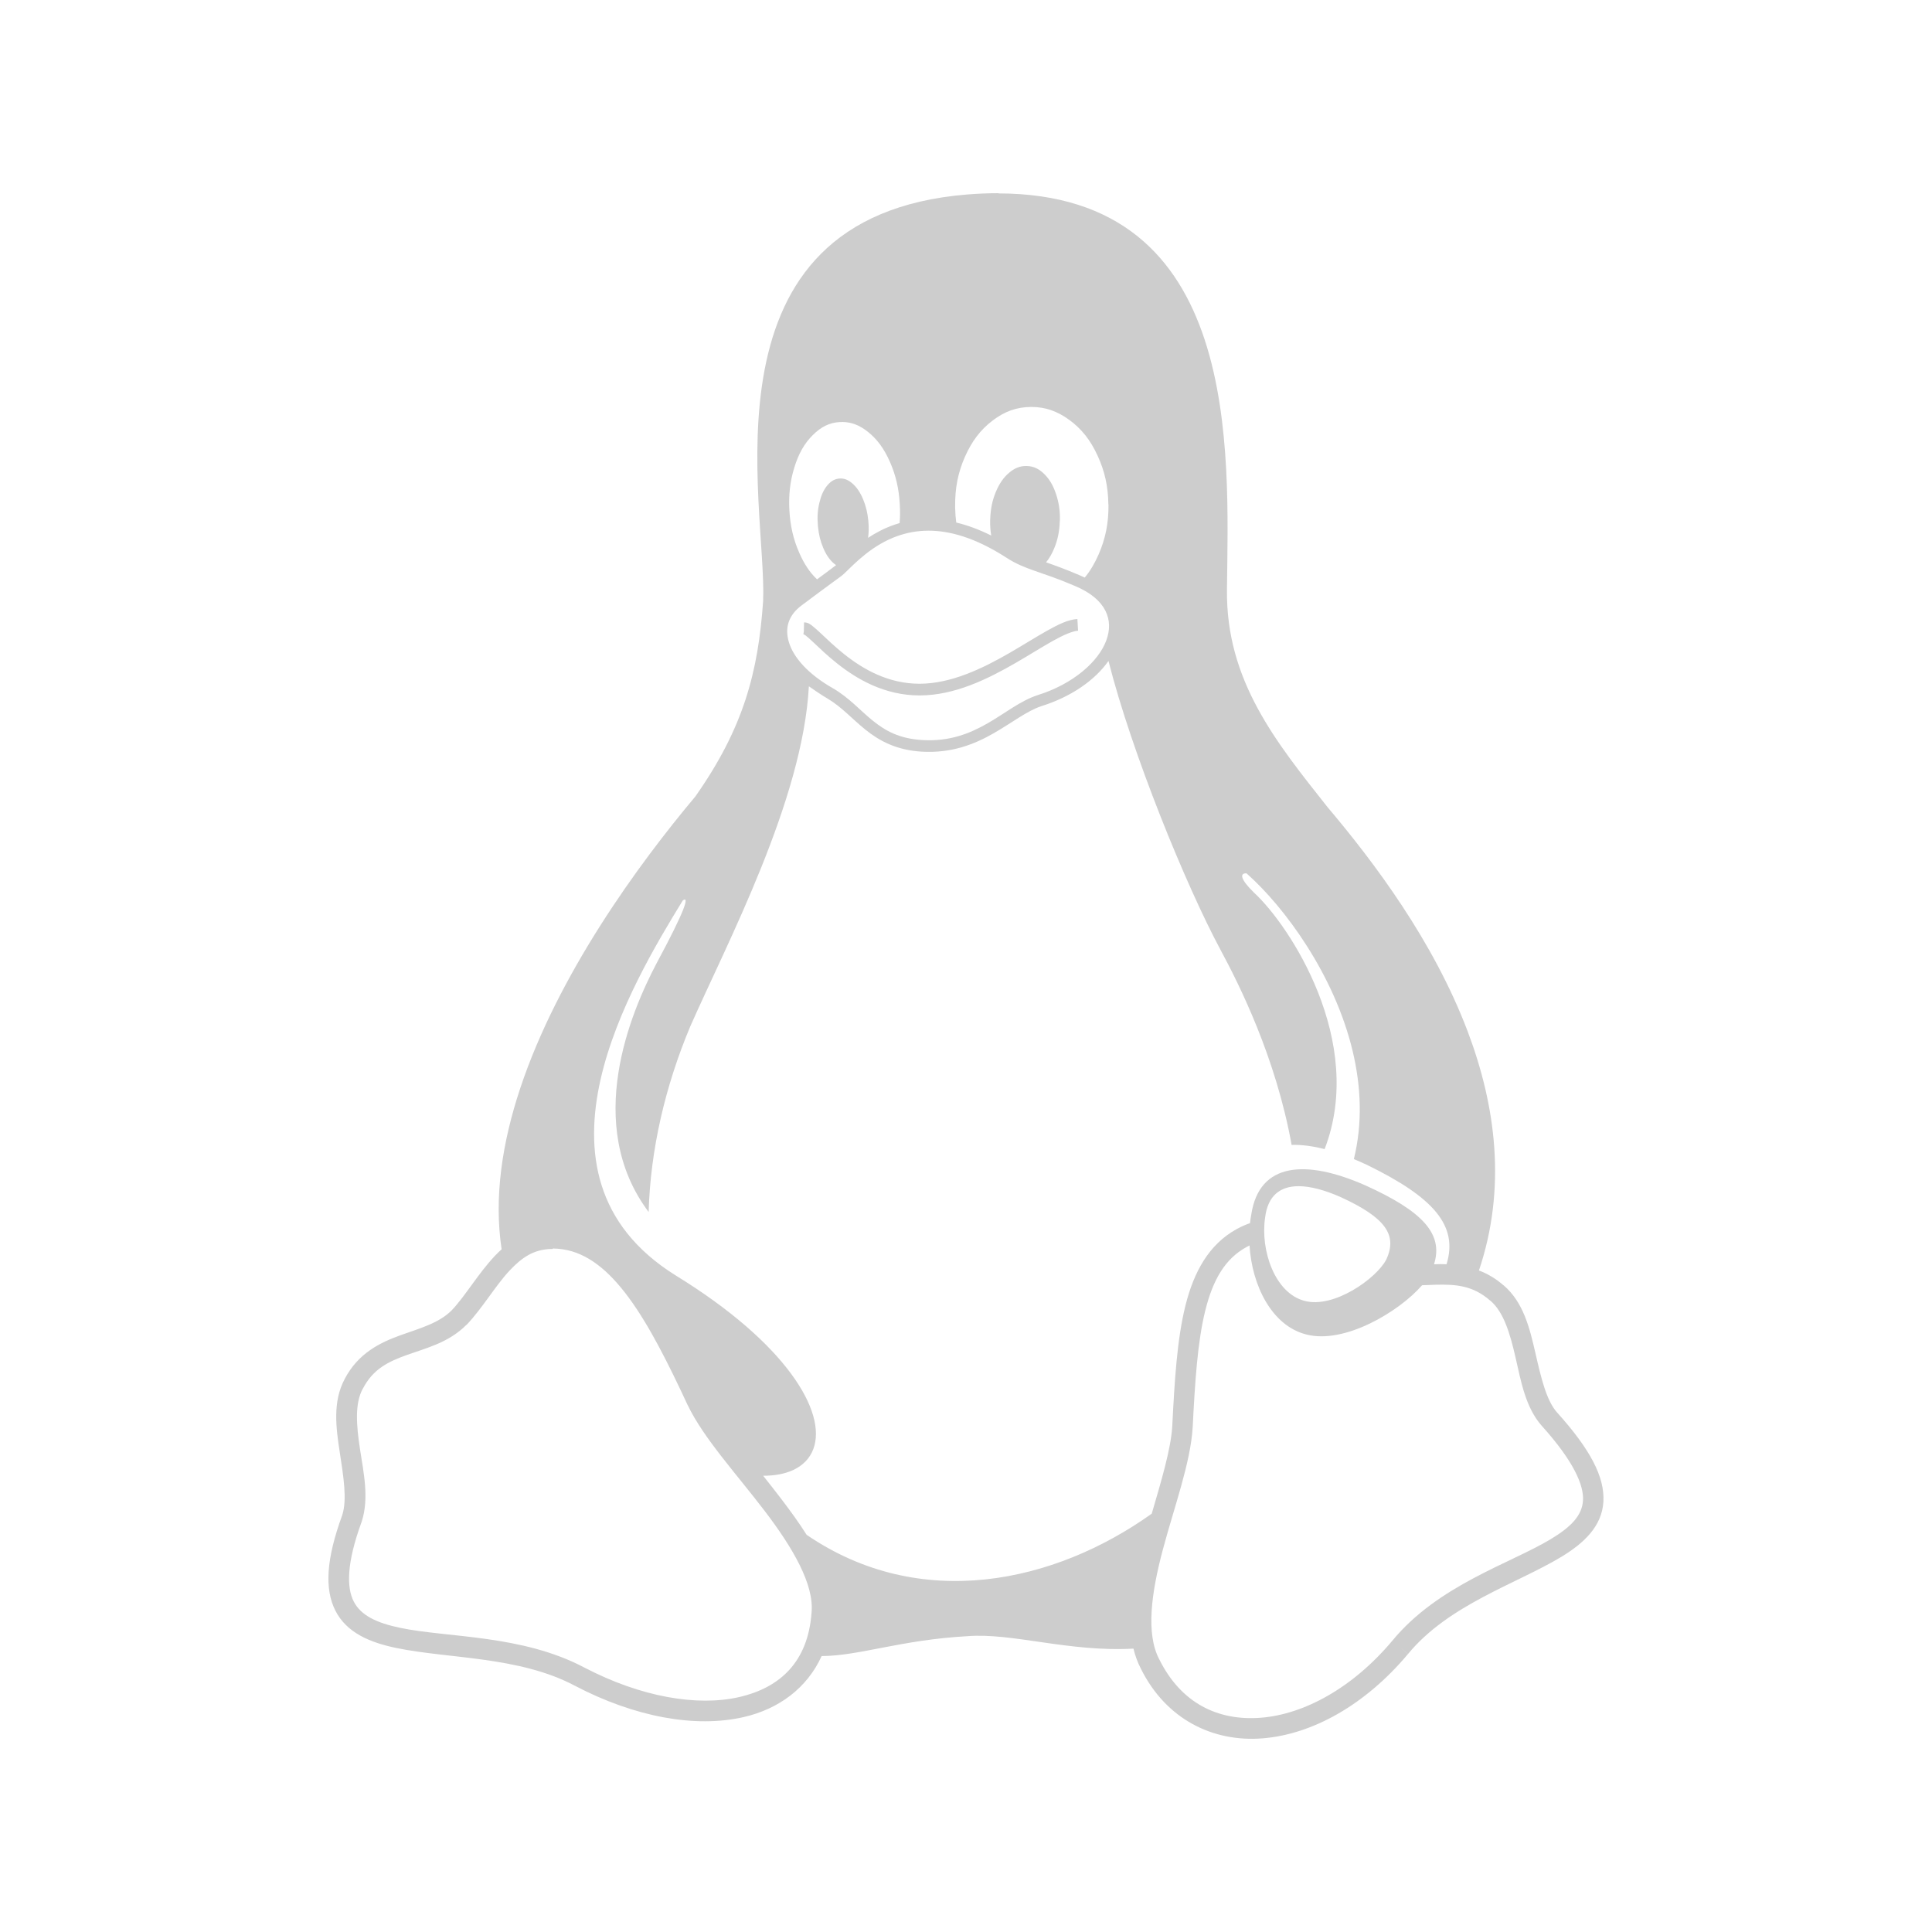
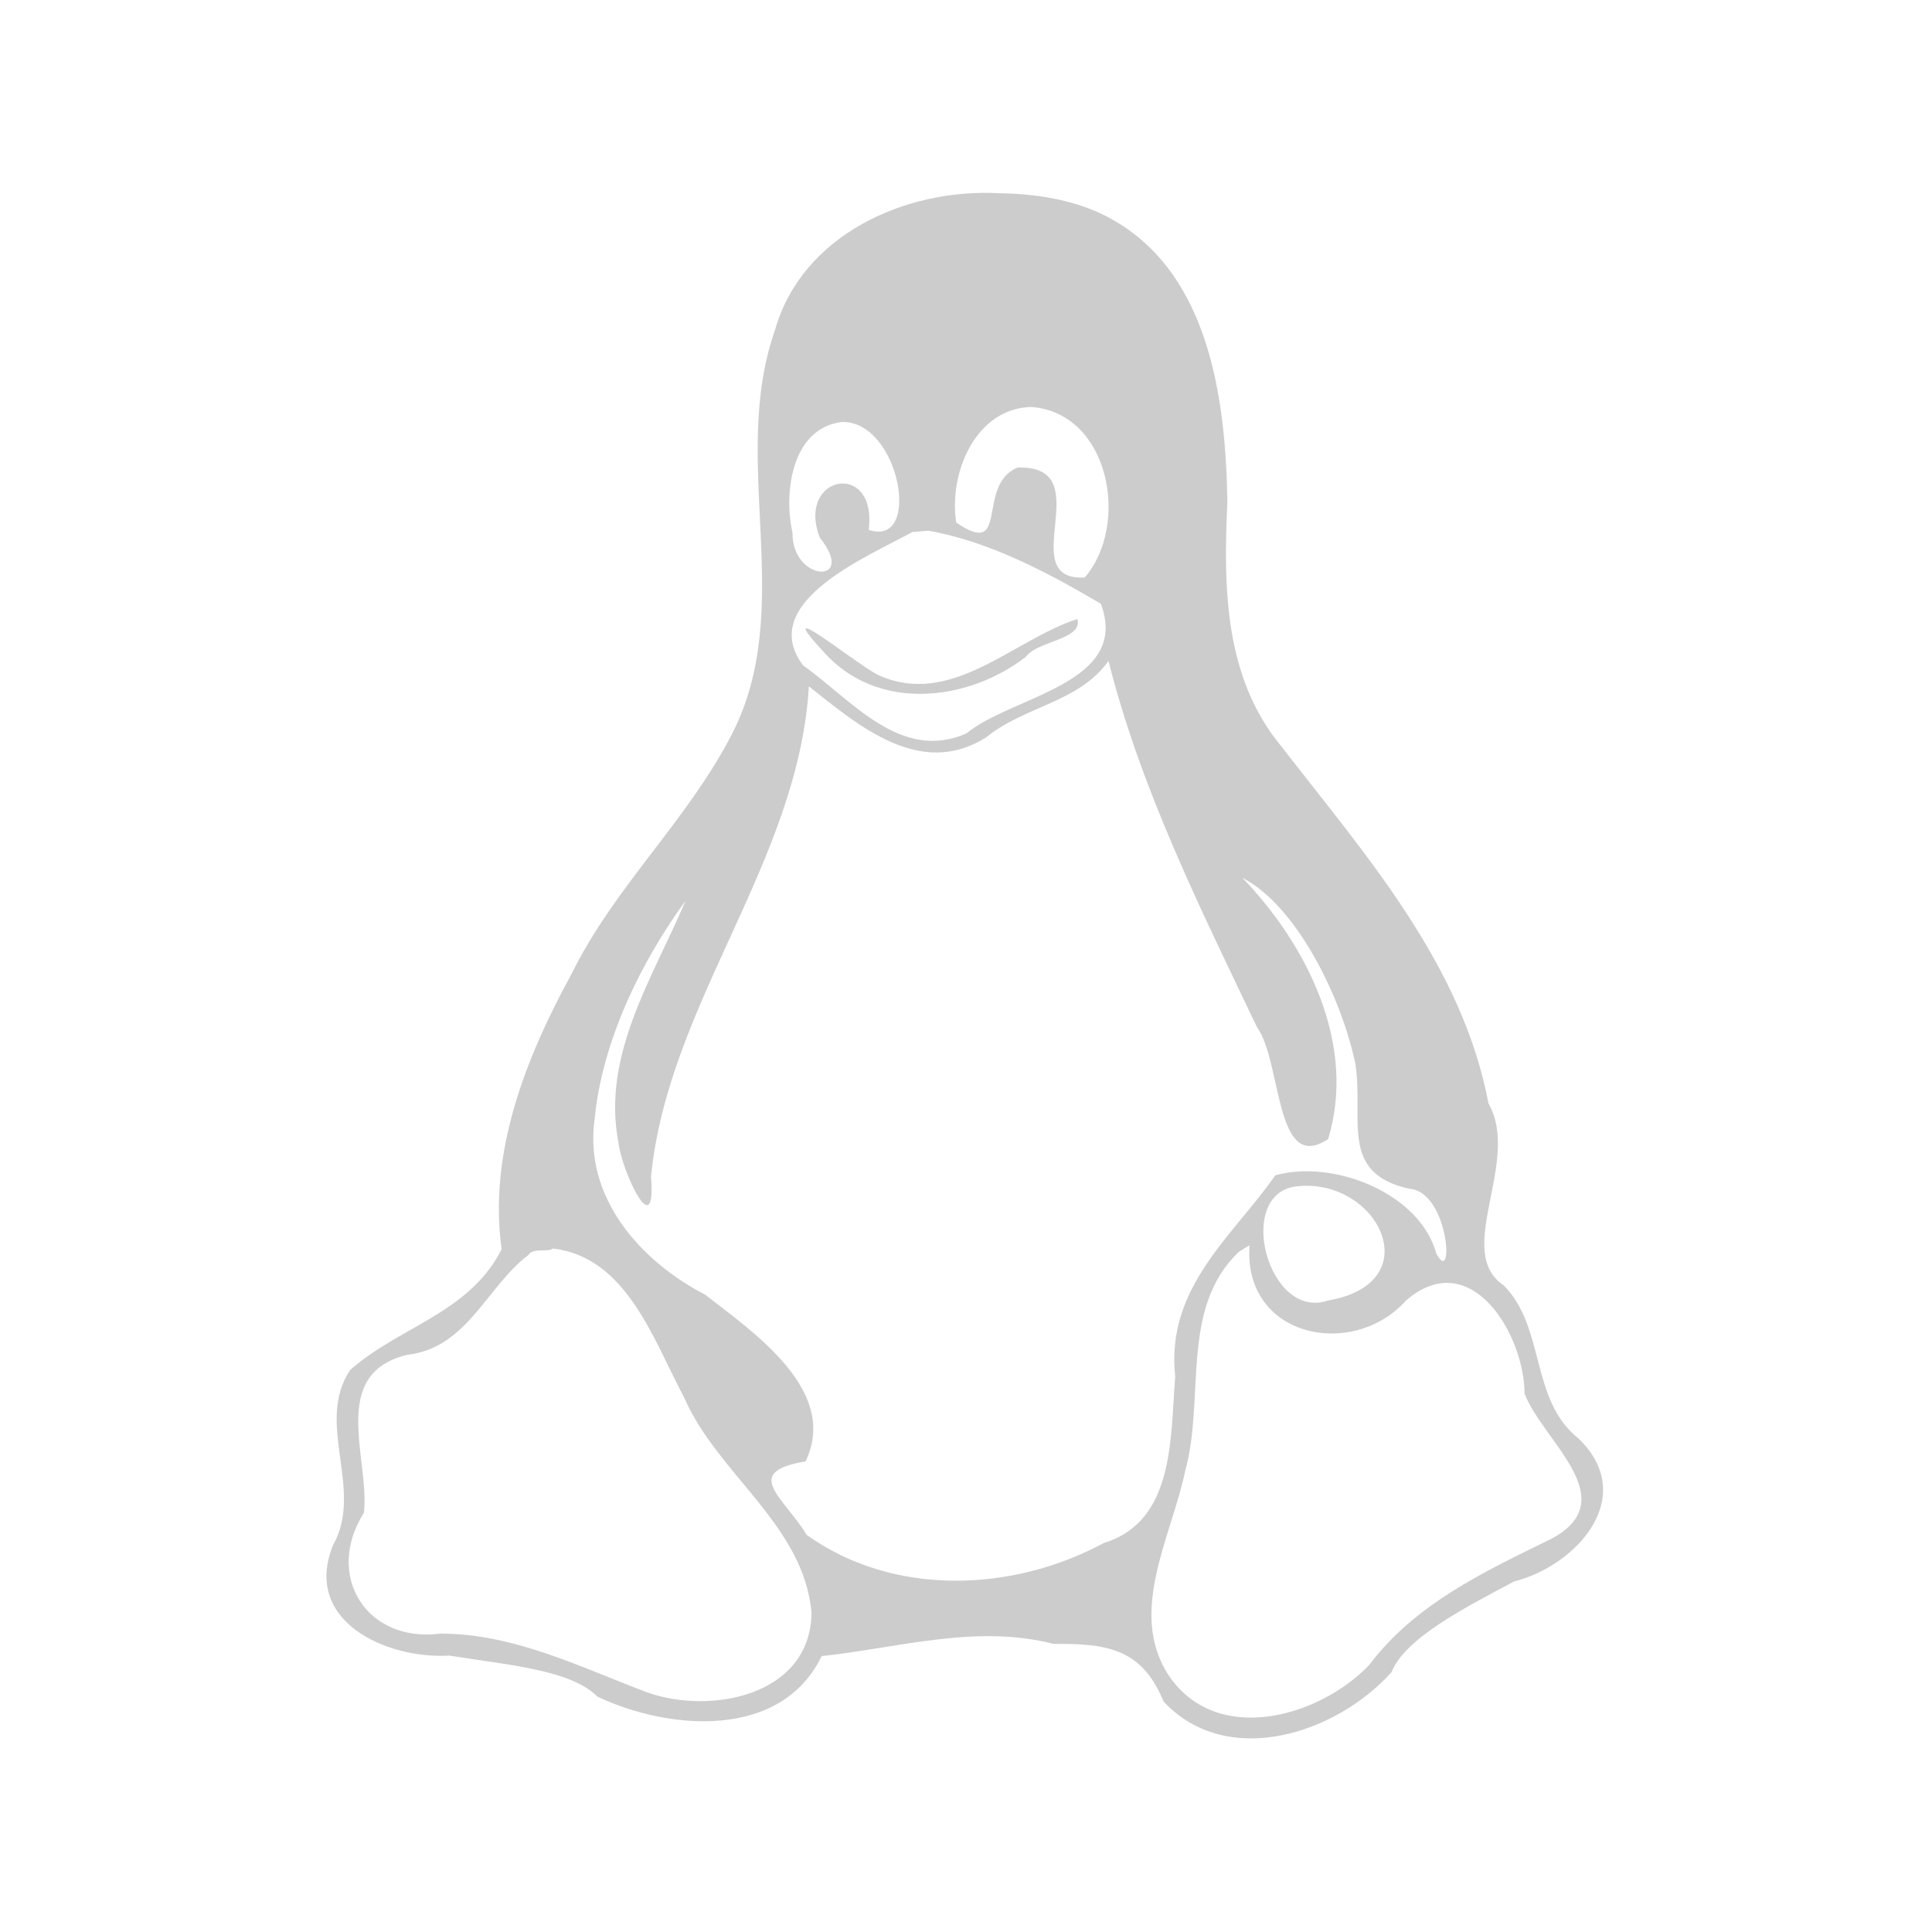
- <svg xmlns="http://www.w3.org/2000/svg" version="1.1" width="100" height="100" id="svg3007">
-   <defs id="defs3009" />
-   <g transform="translate(0,-952.3586)" id="layer1">
-     <path d="m 51.678,962.359 c -0.513,-9.4e-4 -1.048,0.021 -1.606,0.065 -14.104,1.137 -10.364,16.057 -10.573,21.054 -0.258,3.654 -0.997,6.533 -3.507,10.105 -2.948,3.511 -7.099,9.193 -9.066,15.108 -0.928,2.792 -1.37,5.637 -0.962,8.33 -0.128,0.115 -0.249,0.235 -0.365,0.358 -0.866,0.925 -1.505,2.047 -2.218,2.801 -0.666,0.665 -1.614,0.918 -2.657,1.292 -1.043,0.375 -2.188,0.927 -2.883,2.263 0,0 0,5e-4 -4.65e-4,7e-4 -0.001,0 -0.002,0 -0.004,0.01 l 0,0 c -0.629,1.177 -0.442,2.532 -0.25,3.787 0.192,1.255 0.387,2.442 0.128,3.247 -0.825,2.259 -0.931,3.821 -0.35,4.955 0.582,1.136 1.779,1.637 3.133,1.92 2.706,0.566 6.371,0.425 9.259,1.958 l 0.248,-0.469 -0.246,0.47 c 3.092,1.619 6.227,2.194 8.728,1.622 1.813,-0.415 3.285,-1.496 4.041,-3.159 1.956,-0.01 4.103,-0.839 7.541,-1.029 2.333,-0.188 5.247,0.83 8.599,0.643 0.088,0.364 0.214,0.714 0.388,1.047 0.002,0 0.004,0.01 0.005,0.01 1.299,2.602 3.714,3.792 6.286,3.588 2.576,-0.204 5.315,-1.725 7.529,-4.363 l -0.406,-0.342 0.409,0.338 c 2.11,-2.562 5.613,-3.625 7.936,-5.028 1.161,-0.701 2.104,-1.58 2.177,-2.855 0.073,-1.275 -0.675,-2.704 -2.394,-4.614 0,0 -4.67e-4,-4e-4 -4.67e-4,-4e-4 -6.52e-4,-9e-4 -0.001,0 -0.002,0 -0.565,-0.639 -0.834,-1.824 -1.124,-3.085 -0.289,-1.261 -0.612,-2.62 -1.646,-3.502 l 0,0 c -0.002,0 -0.004,0 -0.006,0 0,0 0,0 0,0 -0.411,-0.359 -0.839,-0.602 -1.269,-0.766 1.437,-4.267 0.873,-8.517 -0.577,-12.357 -1.78,-4.713 -4.888,-8.819 -7.262,-11.628 -2.657,-3.356 -5.256,-6.542 -5.204,-11.247 0.079,-7.182 0.789,-20.5 -11.832,-20.517 z m 1.709,11.064 c 0.716,0 1.328,0.21 1.956,0.667 0.638,0.464 1.098,1.045 1.469,1.856 0.364,0.79 0.539,1.563 0.556,2.481 0,0.024 0,0.045 0.007,0.069 0.007,0.942 -0.154,1.742 -0.511,2.56 -0.204,0.467 -0.438,0.858 -0.717,1.197 -0.095,-0.046 -0.194,-0.09 -0.296,-0.132 l 0,0 c -0.71,-0.304 -1.254,-0.498 -1.707,-0.656 0.164,-0.198 0.301,-0.433 0.422,-0.726 0.182,-0.443 0.271,-0.876 0.288,-1.392 0,-0.021 0.007,-0.038 0.007,-0.062 0.01,-0.495 -0.055,-0.917 -0.199,-1.35 -0.151,-0.454 -0.343,-0.78 -0.621,-1.051 -0.278,-0.271 -0.556,-0.395 -0.889,-0.405 -0.016,-9.4e-4 -0.031,-9.4e-4 -0.047,-9.4e-4 -0.313,9.4e-4 -0.585,0.108 -0.866,0.344 -0.295,0.247 -0.515,0.564 -0.697,1.003 -0.182,0.44 -0.271,0.876 -0.288,1.395 -0.004,0.021 -0.004,0.038 -0.004,0.058 -0.006,0.285 0.012,0.546 0.056,0.8 -0.641,-0.32 -1.244,-0.538 -1.811,-0.673 -0.032,-0.245 -0.051,-0.499 -0.057,-0.763 l 0,-0.072 c -0.01,-0.938 0.144,-1.742 0.504,-2.56 0.36,-0.818 0.806,-1.405 1.434,-1.883 0.628,-0.478 1.246,-0.698 1.977,-0.704 0.011,0 0.023,0 0.034,0 z m -9.802,0.777 c 0.475,0.001 0.9,0.16 1.34,0.512 0.477,0.381 0.837,0.869 1.139,1.557 0.302,0.687 0.463,1.374 0.508,2.185 l 0,0.007 c 0.022,0.341 0.019,0.661 -0.008,0.972 -0.094,0.027 -0.186,0.056 -0.276,0.087 -0.512,0.177 -0.964,0.417 -1.357,0.677 0.038,-0.272 0.044,-0.548 0.015,-0.856 -0.004,-0.017 -0.004,-0.031 -0.004,-0.048 -0.041,-0.409 -0.127,-0.753 -0.271,-1.1 -0.154,-0.361 -0.326,-0.615 -0.552,-0.811 -0.205,-0.177 -0.399,-0.259 -0.613,-0.257 -0.022,0 -0.044,0.001 -0.067,0.003 -0.24,0.021 -0.439,0.137 -0.628,0.368 -0.189,0.23 -0.312,0.515 -0.402,0.893 -0.089,0.378 -0.113,0.749 -0.075,1.175 0,0.017 0.004,0.031 0.004,0.048 0.041,0.412 0.124,0.756 0.271,1.103 0.151,0.357 0.326,0.612 0.552,0.807 0.038,0.033 0.075,0.062 0.113,0.089 -0.236,0.182 -0.348,0.265 -0.541,0.407 -0.124,0.091 -0.271,0.199 -0.443,0.326 -0.374,-0.351 -0.665,-0.791 -0.92,-1.371 -0.302,-0.687 -0.463,-1.374 -0.511,-2.185 l 0,-0.007 c -0.045,-0.811 0.034,-1.508 0.257,-2.23 0.223,-0.722 0.522,-1.244 0.954,-1.673 0.432,-0.43 0.868,-0.646 1.393,-0.673 0.041,-0.002 0.082,-0.003 0.122,-0.003 z m 4.458,5.626 c 1.104,-0.004 2.433,0.358 4.042,1.394 0.988,0.643 1.757,0.697 3.528,1.457 l 0.002,9.4e-4 0.002,8.4e-4 c 0.852,0.35 1.352,0.806 1.596,1.287 0.244,0.48 0.25,1.001 0.046,1.549 -0.409,1.096 -1.714,2.249 -3.546,2.822 l -0.002,7.5e-4 -0.002,7.5e-4 c -0.893,0.291 -1.672,0.932 -2.59,1.458 -0.918,0.526 -1.957,0.95 -3.37,0.868 0,-10e-6 0,0 0,0 -1.203,-0.07 -1.921,-0.479 -2.571,-1.002 -0.65,-0.523 -1.216,-1.18 -2.046,-1.668 l -0.002,-10e-4 -0.002,-10e-4 c -1.336,-0.756 -2.065,-1.631 -2.294,-2.389 -0.229,-0.758 -0.014,-1.405 0.649,-1.903 0.745,-0.559 1.263,-0.94 1.608,-1.193 0.343,-0.252 0.485,-0.346 0.594,-0.451 5.58e-4,-8.4e-4 0.001,-10e-4 0.002,-0.002 0,0 4.66e-4,-8.4e-4 4.66e-4,-8.4e-4 0.56,-0.531 1.453,-1.498 2.798,-1.962 0.463,-0.16 0.98,-0.263 1.558,-0.265 z m 7.722,4.573 c -0.477,0.029 -0.976,0.274 -1.557,0.599 -0.581,0.325 -1.235,0.74 -1.943,1.15 -1.416,0.818 -3.047,1.601 -4.667,1.601 -1.623,0 -2.919,-0.75 -3.892,-1.522 -0.486,-0.386 -0.888,-0.774 -1.208,-1.075 -0.16,-0.15 -0.299,-0.278 -0.429,-0.379 -0.13,-0.1 -0.235,-0.199 -0.452,-0.199 l -0.01,0.457 c -0.016,0.153 -0.032,0.148 -0.025,0.152 0.01,0.007 0.06,0.024 0.119,0.069 0.095,0.074 0.228,0.193 0.385,0.341 0.314,0.295 0.732,0.7 1.246,1.108 1.028,0.816 2.458,1.653 4.267,1.653 1.811,0 3.525,-0.848 4.969,-1.682 0.722,-0.417 1.378,-0.834 1.935,-1.145 0.558,-0.312 1.027,-0.507 1.298,-0.523 l -0.036,-0.604 z m 1.61,2.17 c 1.203,4.749 4.001,11.608 5.8,14.955 0.956,1.776 2.858,5.549 3.679,10.095 0.521,-0.016 1.094,0.06 1.708,0.217 2.148,-5.577 -1.822,-11.584 -3.637,-13.257 -0.733,-0.712 -0.768,-1.031 -0.405,-1.016 1.97,1.744 4.555,5.252 5.496,9.212 0.429,1.806 0.52,3.704 0.06,5.577 0.225,0.094 0.454,0.196 0.686,0.305 3.449,1.681 4.724,3.144 4.111,5.139 -0.202,-0.01 -0.401,-0.01 -0.594,0 -0.018,4e-4 -0.036,9e-4 -0.054,0 0.499,-1.582 -0.607,-2.749 -3.555,-4.084 -3.058,-1.347 -5.494,-1.213 -5.906,1.519 -0.026,0.143 -0.048,0.289 -0.064,0.437 -0.228,0.079 -0.458,0.181 -0.688,0.307 -1.436,0.787 -2.219,2.214 -2.655,3.965 -0.435,1.749 -0.56,3.864 -0.681,6.241 0,5e-4 0,9e-4 0,10e-4 -0.073,1.195 -0.564,2.812 -1.062,4.524 -5.009,3.578 -11.961,5.128 -17.863,1.094 -0.4,-0.633 -0.859,-1.261 -1.331,-1.881 -0.302,-0.396 -0.611,-0.788 -0.919,-1.176 0.606,4e-4 1.121,-0.099 1.537,-0.288 0.518,-0.235 0.881,-0.613 1.061,-1.097 0.36,-0.969 -0.002,-2.337 -1.154,-3.898 -1.152,-1.561 -3.103,-3.323 -5.97,-5.084 0,0 -4.65e-4,0 -4.65e-4,-5e-4 -2.106,-1.312 -3.284,-2.92 -3.835,-4.666 -0.551,-1.746 -0.474,-3.635 -0.049,-5.499 0.816,-3.578 2.911,-7.059 4.249,-9.243 0.36,-0.265 0.129,0.492 -1.354,3.249 -1.328,2.52 -3.812,8.336 -0.412,12.875 0.091,-3.231 0.861,-6.525 2.155,-9.607 1.884,-4.276 5.825,-11.692 6.138,-17.603 0.161,0.117 0.716,0.492 0.963,0.633 4.65e-4,7.4e-4 0.001,7.4e-4 0.002,8.4e-4 0.723,0.426 1.266,1.049 1.969,1.615 0.705,0.567 1.585,1.057 2.915,1.134 l 0,0 c 1.552,0.09 2.735,-0.391 3.705,-0.946 0.968,-0.554 1.741,-1.167 2.473,-1.407 0.001,-7.4e-4 0.002,-7.4e-4 0.003,-10e-4 1.548,-0.485 2.779,-1.343 3.479,-2.343 z m 9.831,27.186 c 0.627,0 1.386,0.206 2.218,0.579 2.237,1.034 2.938,1.921 2.327,3.223 -0.515,0.983 -2.718,2.546 -4.228,2.134 -1.541,-0.399 -2.292,-2.622 -2.042,-4.302 0.134,-1.141 0.779,-1.629 1.725,-1.634 z m -2.531,3.071 c 0.126,2.055 1.142,4.151 2.937,4.604 1.965,0.518 4.798,-1.17 5.994,-2.547 0.238,-0.01 0.472,-0.021 0.698,-0.027 1.049,-0.025 1.929,0.035 2.828,0.822 l 0.003,0 0.003,0 c 0.691,0.586 1.019,1.694 1.304,2.935 0.285,1.241 0.513,2.592 1.367,3.555 l 0.001,0 0.001,10e-4 c 1.642,1.825 2.17,3.058 2.125,3.846 -0.045,0.787 -0.614,1.372 -1.665,2.007 -2.101,1.269 -5.825,2.373 -8.203,5.258 -2.065,2.461 -4.583,3.812 -6.801,3.988 -2.218,0.175 -4.131,-0.746 -5.259,-3.014 l -0.003,-0.01 -0.003,0 c -0.7,-1.333 -0.408,-3.437 0.181,-5.656 0.59,-2.219 1.437,-4.497 1.55,-6.349 l 0,0 0,0 c 0.12,-2.373 0.253,-4.445 0.651,-6.044 0.398,-1.599 1.025,-2.682 2.135,-3.29 0.052,-0.028 0.103,-0.055 0.154,-0.08 z m -36.064,0.155 c 0.166,6e-4 0.341,0.014 0.528,0.043 1.257,0.191 2.353,1.071 3.409,2.505 1.056,1.435 2.039,3.393 3.049,5.565 l 0.001,0 0.001,0 c 0.812,1.697 2.525,3.562 3.977,5.465 1.452,1.903 2.575,3.813 2.429,5.276 l -6.52e-4,0.01 -4.65e-4,0.01 c -0.189,2.494 -1.594,3.851 -3.751,4.345 -2.156,0.493 -5.079,0 -7.998,-1.526 -8.38e-4,-5e-4 -0.002,-8e-4 -0.003,0 -3.23,-1.713 -7.072,-1.543 -9.537,-2.058 -1.233,-0.258 -2.037,-0.645 -2.406,-1.365 -0.369,-0.72 -0.377,-1.976 0.407,-4.118 l 0.004,-0.01 0.003,-0.01 c 0.388,-1.198 0.101,-2.51 -0.088,-3.74 -0.188,-1.231 -0.28,-2.35 0.139,-3.13 l 0.002,0 0.002,0 c 0.537,-1.037 1.325,-1.408 2.304,-1.759 0.978,-0.351 2.138,-0.627 3.054,-1.546 l 0.005,0 0.005,0 c 0.847,-0.894 1.483,-2.016 2.227,-2.811 0.628,-0.671 1.257,-1.116 2.204,-1.123 0.011,0 0.022,0 0.033,0 z" id="path154" style="font-size:medium;font-style:normal;font-variant:normal;font-weight:normal;font-stretch:normal;text-indent:0;text-align:start;text-decoration:none;line-height:normal;letter-spacing:normal;word-spacing:normal;text-transform:none;direction:ltr;block-progression:tb;writing-mode:lr-tb;text-anchor:start;baseline-shift:baseline;color:#000000;fill:#000000;fill-opacity:0.196;stroke:none;stroke-width:309;marker:none;visibility:visible;display:inline;overflow:visible;enable-background:accumulate;font-family:Bitstream Vera Sans;-inkscape-font-specification:Bitstream Vera Sans" />
-     <g transform="matrix(0.08489949,0,0,0.08501175,0.5707718,1070.087)" id="text2999" style="font-size:429.753px;font-style:normal;font-weight:normal;line-height:125%;letter-spacing:0px;word-spacing:0px;fill:#000000;fill-opacity:0.196;stroke:none;font-family:Sans" />
-   </g>
+ <svg xmlns="http://www.w3.org/2000/svg" width="100" height="100">
+   <path d="m 51.678,10 c -4.803,-0.251 -10.168,2.151            -11.565,7.084 -2.391,6.812 1.162,14.352            -2.247,20.95 -2.278,4.421 -6.063,7.871            -8.275,12.36 -2.364,4.322 -4.326,9.252            -3.627,14.269 -1.694,3.327 -5.296,3.991            -7.842,6.25 -1.844,2.774 0.749,6.195            -0.891,9.078 -1.585,3.956 2.813,5.893            6.032,5.703 3.065,0.49 6.288,0.737 7.657,2.121            3.692,1.753 9.512,2.244 11.609,-2.096            3.984,-0.423 7.991,-1.663 12.004,-0.631            2.823,-0.027 4.582,0.27 5.698,2.989            3.308,3.524 8.954,1.644 11.794,-1.525            0.679,-1.719 3.668,-3.282 6.348,-4.696            3.232,-0.822 6.449,-4.38 3.337,-7.394            -2.531,-2.006 -1.704,-5.751 -3.882,-7.935 C            75.209,64.771 78.757,60.114 77.043,57.112            75.679,49.888 70.668,44.249 66.32,38.628            63.353,35.062 63.324,30.341 63.529,25.97            63.439,20.516 62.559,13.782 57.075,11.1            55.401,10.295 53.502,10.025 51.678,10 Z m            1.709,11.064 c 4.051,0.315 5.111,6.083            2.759,8.829 -3.758,0.186 0.861,-5.841            -3.487,-5.691 -2.169,0.913 -0.358,4.759            -3.165,2.845 -0.396,-2.521 0.975,-5.914            3.893,-5.983 z m -9.802,0.777 c 3.001,-0.052            4.163,6.527 1.379,5.582 0.455,-3.631            -3.779,-2.847 -2.531,0.406 1.97,2.467            -1.454,2.302 -1.414,-0.262 -0.472,-2.075            -0.035,-5.422 2.566,-5.726 z m 4.458,5.626 c            3.156,0.554 6.207,2.172 8.937,3.784 1.554,4.158            -4.644,4.775 -6.958,6.713 -3.43,1.498            -5.954,-1.761 -8.457,-3.525 -2.435,-3.254            3.344,-5.627 5.655,-6.898 l 0.822,-0.073            -4.5e-5,-3.5e-4 z m 7.722,4.573 c -3.36,1.086            -6.547,4.643 -10.356,2.878 -1.243,-0.667            -5.608,-4.233 -2.775,-1.173 2.749,3.096            7.402,2.601 10.462,0.256 0.563,-0.823            2.973,-0.895 2.669,-1.961 z m 1.61,2.17 c            1.677,6.653 4.754,12.809 7.69,18.964            1.296,1.786 0.911,7.651 3.681,5.779            1.488,-4.906 -1.093,-10.03 -4.435,-13.514            2.773,1.428 5.121,6.135 5.85,9.658            0.426,2.877 -0.851,5.628 2.785,6.433            2.077,0.144 2.337,5.18 1.39,3.333            -0.854,-3.107 -5.323,-4.872 -8.329,-4.027            -2.152,3.108 -5.691,5.79 -5.178,10.428            -0.258,3.15 -0.022,7.487 -3.694,8.599            -4.722,2.557 -10.903,2.793 -15.384,-0.421            -1.168,-1.935 -3.4,-3.247 -0.056,-3.799            1.75,-3.642 -2.652,-6.658 -5.203,-8.635            -3.35,-1.733 -6.27,-5.028 -5.718,-9.056            0.389,-4.082 2.435,-8.214 4.714,-11.333            -1.685,3.97 -4.37,8.004 -3.471,12.543            0.168,1.49 1.964,5.289 1.679,1.75            0.886,-9.012 7.631,-16.277 8.171,-25.388            2.578,2.045 5.775,4.794 9.179,2.64            1.961,-1.612 4.81,-1.802 6.329,-3.955 z m            9.831,27.186 c 4.146,-0.385 6.788,5.008            1.542,5.915 -3.151,1.093 -4.89,-5.668            -1.542,-5.915 z m -2.531,3.071 c -0.337,4.75            5.33,5.934 8.102,2.848 3.321,-2.882            6.114,1.708 6.136,4.821 0.923,2.437            5.215,5.489 1.359,7.527 -3.452,1.687            -7.035,3.364 -9.408,6.524 -2.618,2.72            -7.93,4.21 -10.397,0.495 -2.103,-3.276            0.184,-7.176 0.882,-10.565 1.033,-3.704            -0.292,-8.421 2.776,-11.321 l 0.394,-0.251            0.154,-0.08 3.57e-4,0.001 z m -36.064,0.155 c            3.828,0.437 5.218,4.757 6.798,7.708            1.726,3.983 6.214,6.612 6.596,11.166            -0.071,4.279 -5.214,5.27 -8.504,4.102            -3.484,-1.31 -6.874,-3.04 -10.709,-3.044            -3.811,0.499 -6.021,-2.994 -3.953,-6.256            0.303,-2.802 -1.843,-7.193 2.244,-8.175            3.103,-0.351 4.095,-3.521 6.273,-5.169            0.215,-0.386 1.038,-0.119 1.255,-0.332 z" fill-opacity="0.2" />
</svg>
